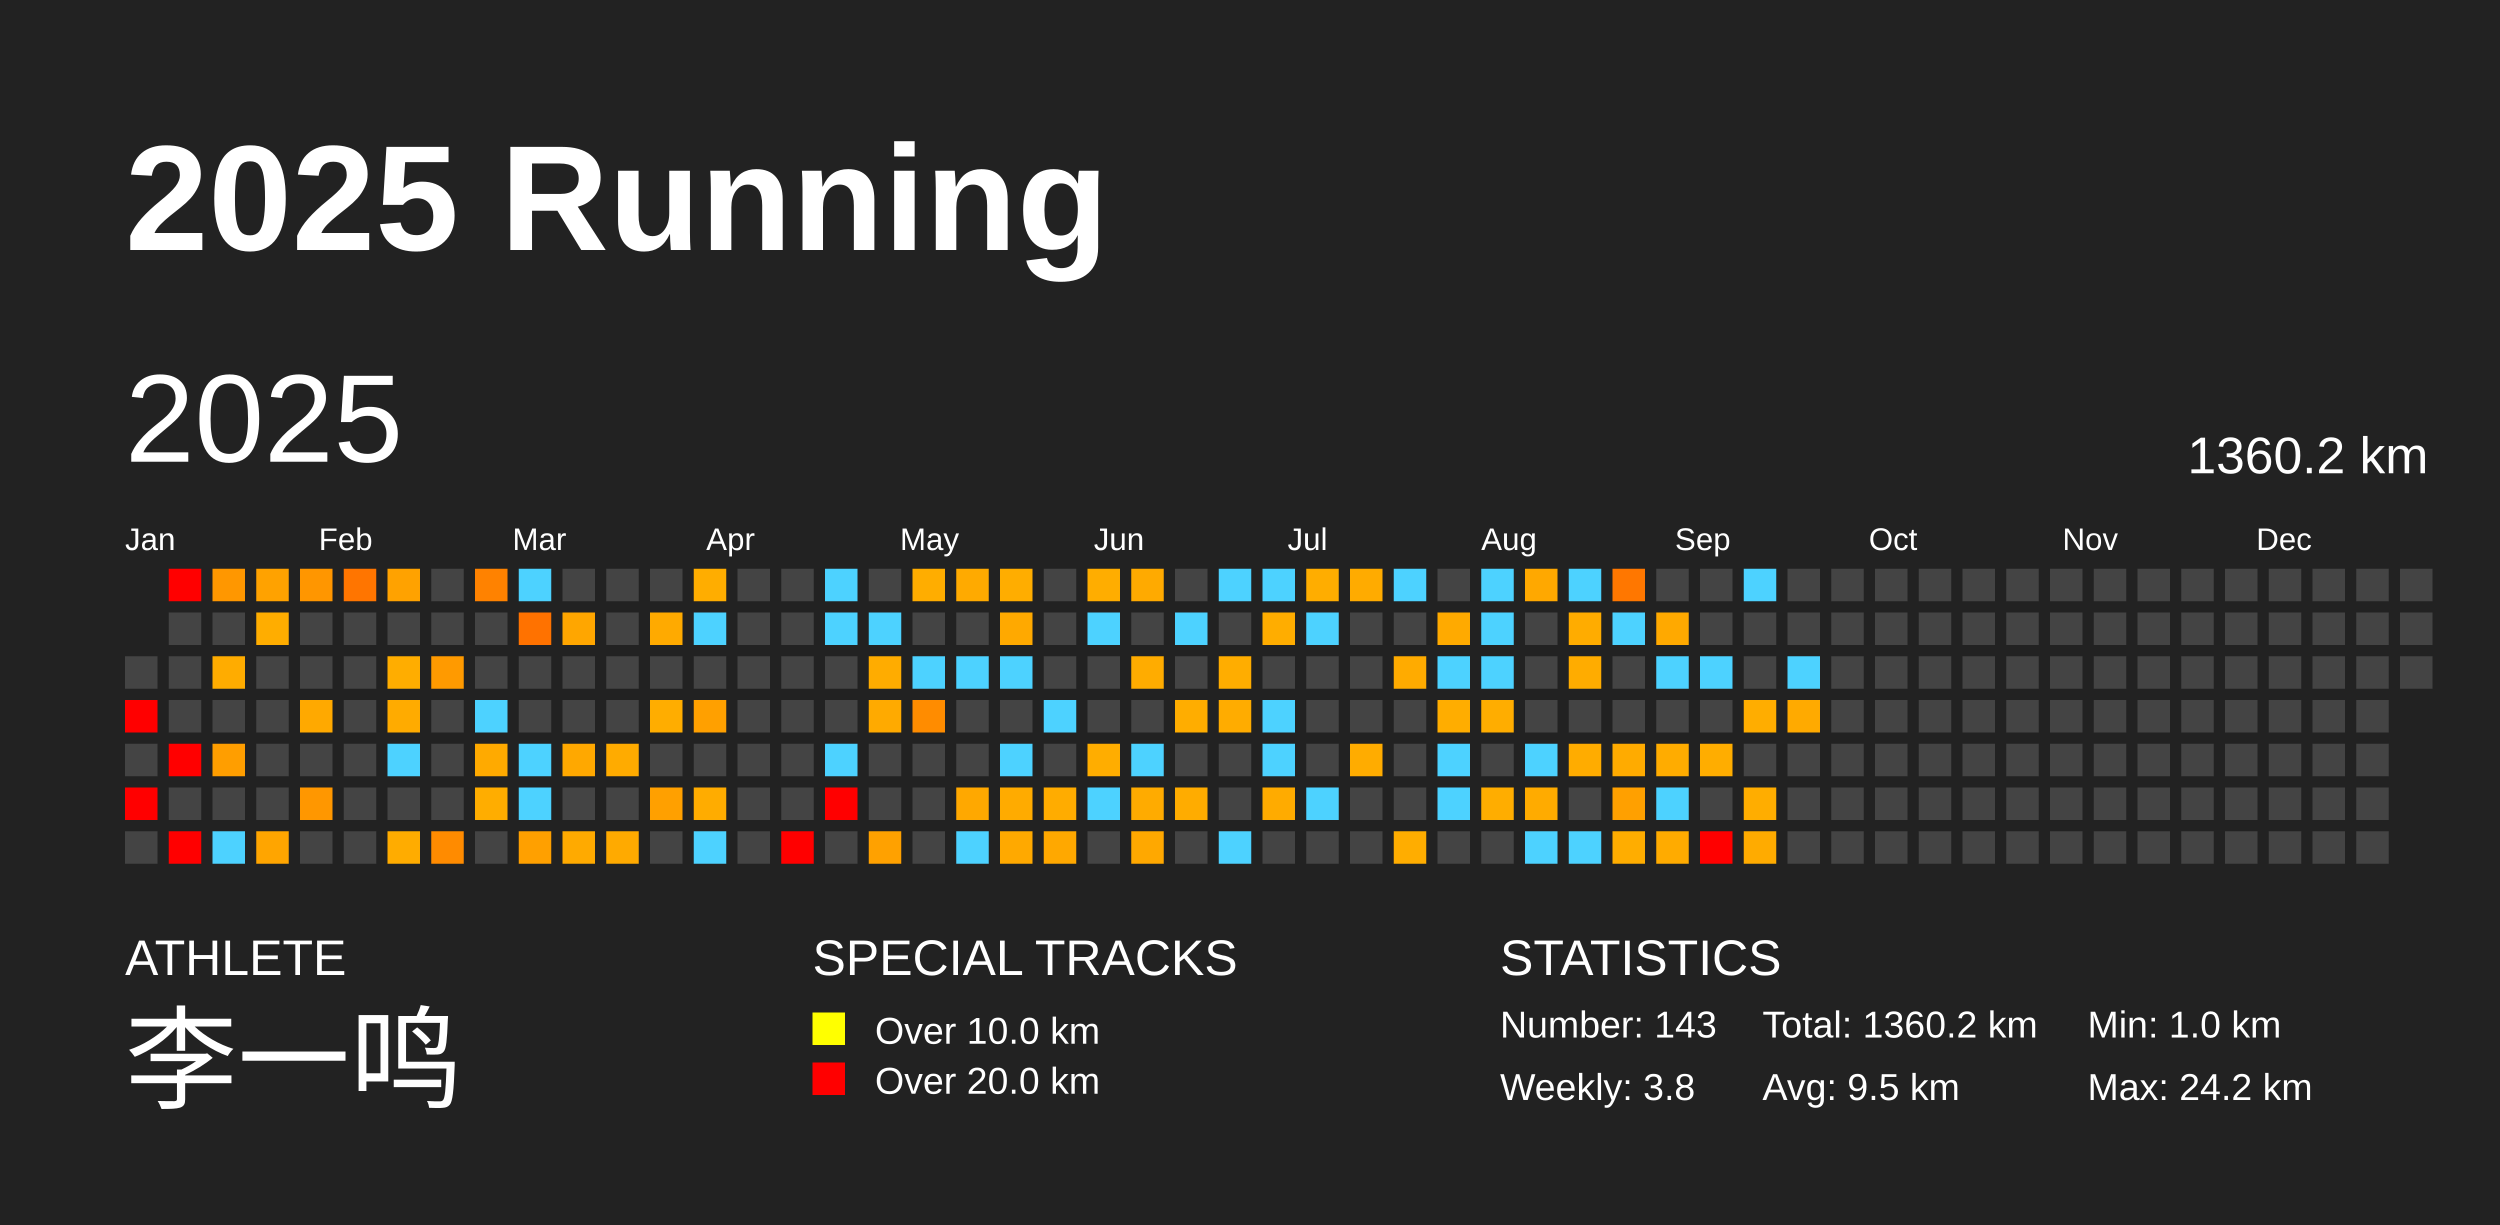
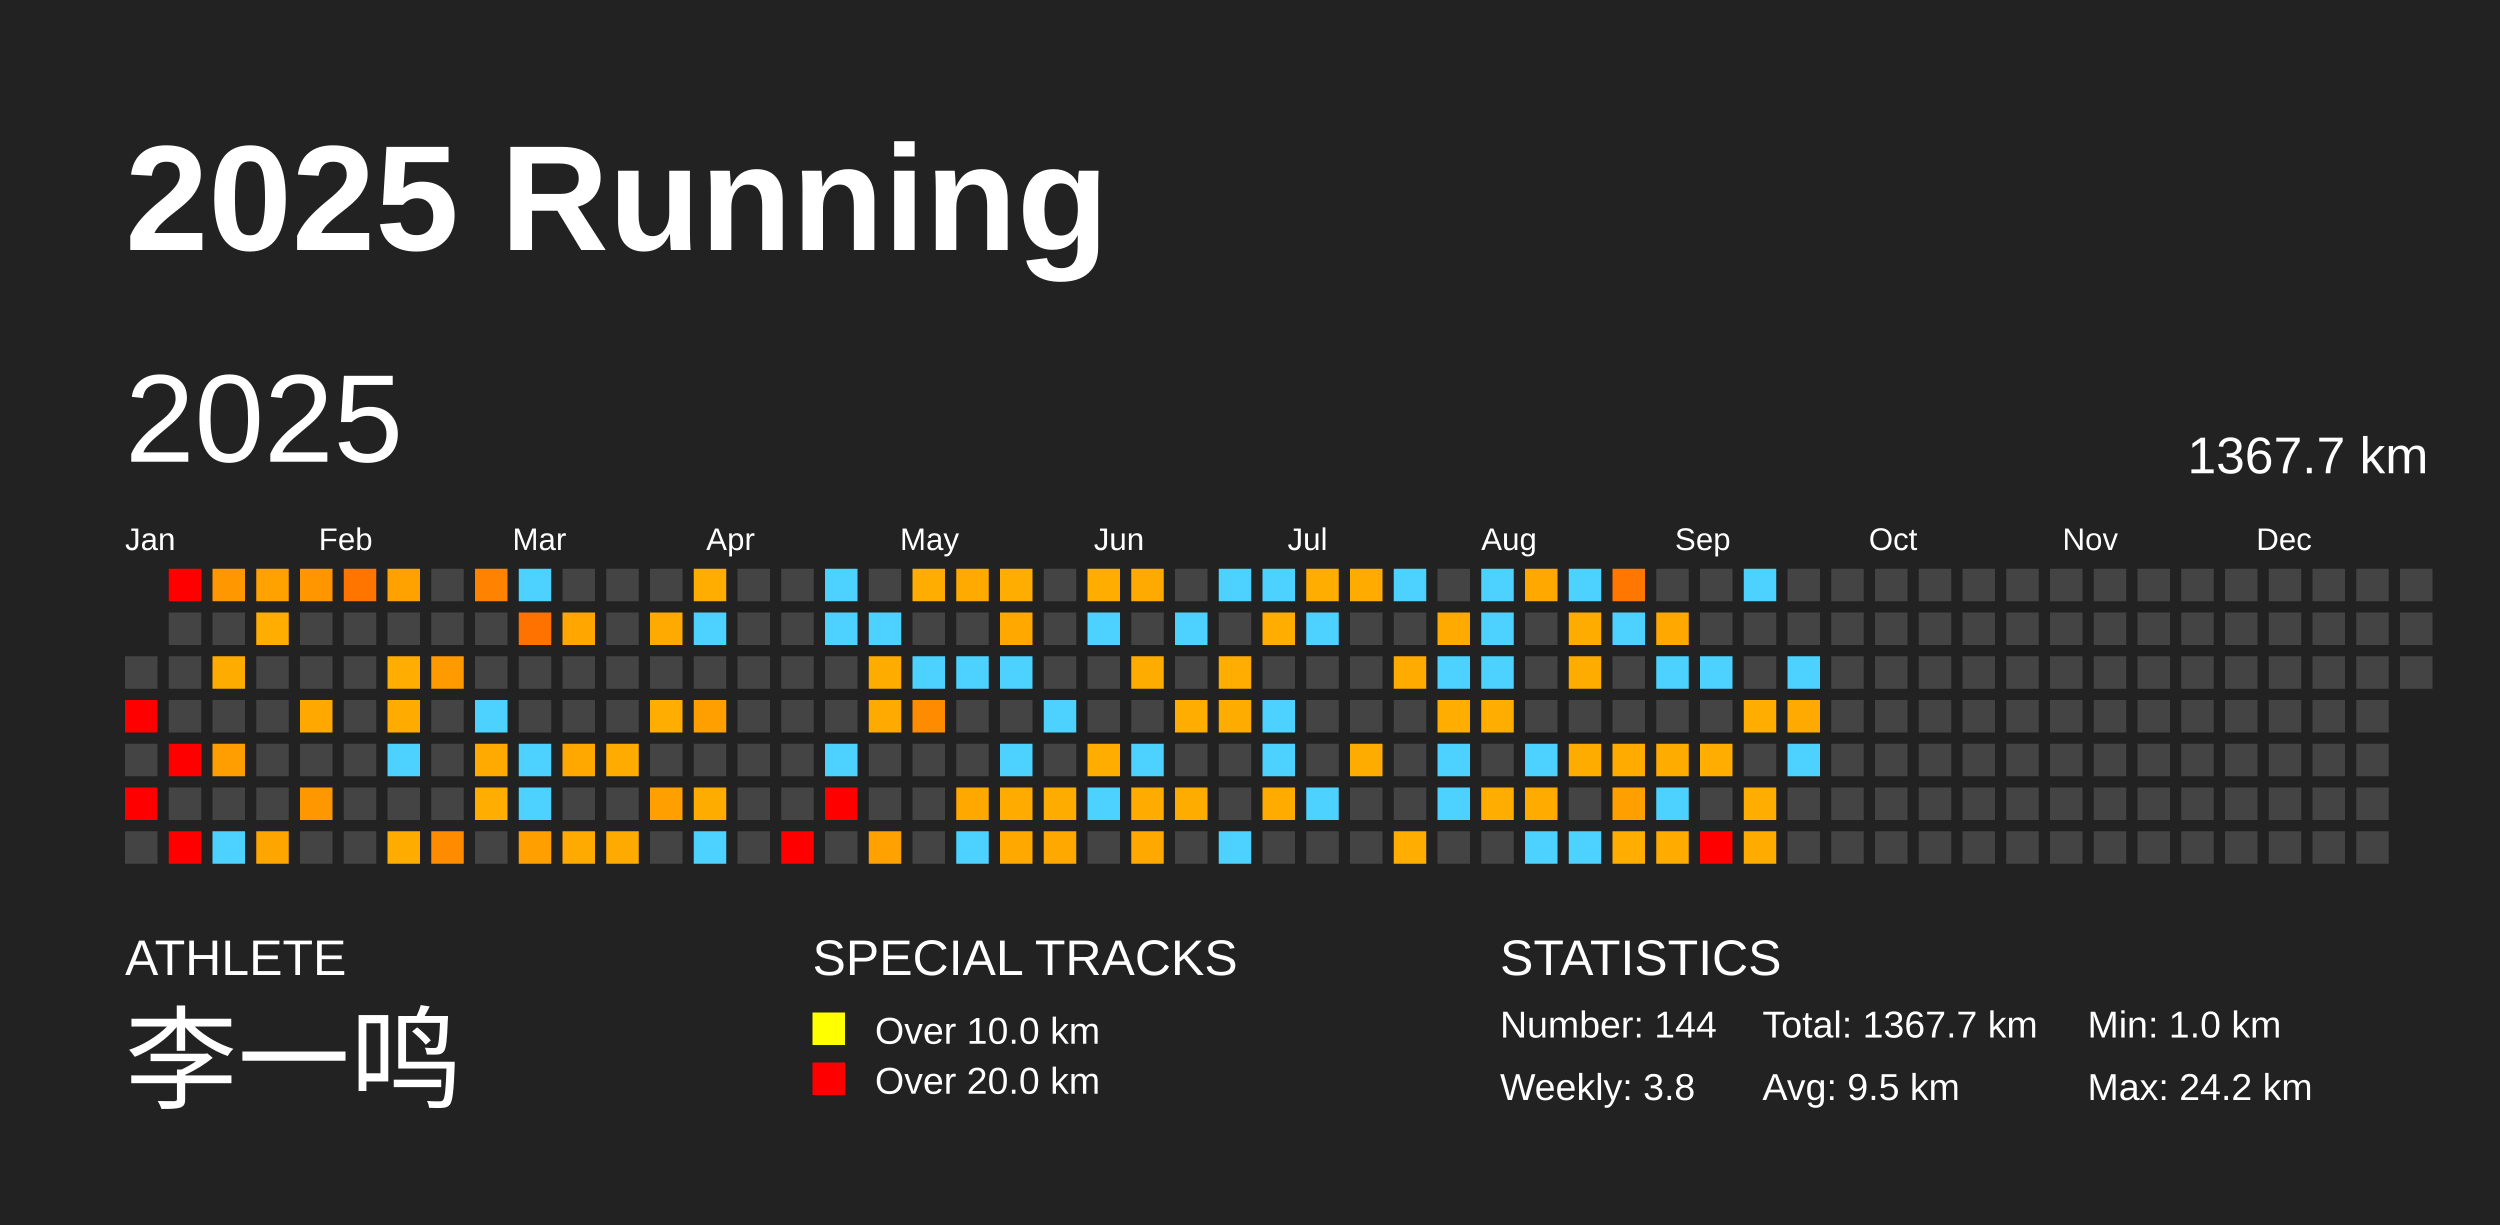
<svg xmlns="http://www.w3.org/2000/svg" baseProfile="full" height="98mm" version="1.1" viewBox="0,0,200,98" width="200mm">
  <defs />
  <rect fill="#222222" height="98" width="200" x="0" y="0" />
  <text fill="#FFFFFF" style="font-size:12px; font-family:Arial; font-weight:bold;" x="10" y="20">2025 Running</text>
  <text fill="#FFFFFF" style="font-size:4px; font-family:Arial" x="10" y="78">ATHLETE</text>
  <text fill="#FFFFFF" style="font-size:9px; font-family:Arial" x="10" y="88">李一鸣</text>
  <text fill="#FFFFFF" style="font-size:4px; font-family:Arial" x="65" y="78">SPECIAL TRACKS</text>
  <rect fill="yellow" height="2.6" width="2.6" x="65" y="81" />
  <text fill="#FFFFFF" style="font-size:3px; font-family:Arial" x="70" y="83.5">Over 10.0 km</text>
  <rect fill="red" height="2.6" width="2.6" x="65" y="85" />
  <text fill="#FFFFFF" style="font-size:3px; font-family:Arial" x="70" y="87.5">Over 20.0 km</text>
  <text fill="#FFFFFF" style="font-size:4px; font-family:Arial" x="120" y="78">STATISTICS</text>
-   <text fill="#FFFFFF" style="font-size:3px; font-family:Arial" x="120" y="83">Number: 143</text>
+   <text fill="#FFFFFF" style="font-size:3px; font-family:Arial" x="120" y="83">Number: 144</text>
  <text fill="#FFFFFF" style="font-size:3px; font-family:Arial" x="120" y="88">Weekly: 3.8</text>
-   <text fill="#FFFFFF" style="font-size:3px; font-family:Arial" x="141" y="83">Total: 1360.2 km</text>
+   <text fill="#FFFFFF" style="font-size:3px; font-family:Arial" x="141" y="83">Total: 1367.7 km</text>
  <text fill="#FFFFFF" style="font-size:3px; font-family:Arial" x="141" y="88">Avg: 9.5 km</text>
  <text fill="#FFFFFF" style="font-size:3px; font-family:Arial" x="167" y="83">Min: 1.0 km</text>
  <text fill="#FFFFFF" style="font-size:3px; font-family:Arial" x="167" y="88">Max: 24.2 km</text>
  <text dominant-baseline="hanging" fill="#FFFFFF" style="font-size:10.0px; font-family:Arial;" x="10" y="30">2025</text>
-   <text dominant-baseline="hanging" fill="#FFFFFF" style="font-size:4.125px; font-family:Arial;" x="175" y="35">1360.2 km</text>
+   <text dominant-baseline="hanging" fill="#FFFFFF" style="font-size:4.125px; font-family:Arial;" x="175" y="35">1367.7 km</text>
  <text fill="#FFFFFF" style="font-size:2.5px; font-family:Arial" x="10.0" y="44">Jan</text>
  <text fill="#FFFFFF" style="font-size:2.5px; font-family:Arial" x="25.5" y="44">Feb</text>
  <text fill="#FFFFFF" style="font-size:2.5px; font-family:Arial" x="41.0" y="44">Mar</text>
  <text fill="#FFFFFF" style="font-size:2.5px; font-family:Arial" x="56.5" y="44">Apr</text>
  <text fill="#FFFFFF" style="font-size:2.5px; font-family:Arial" x="72.0" y="44">May</text>
  <text fill="#FFFFFF" style="font-size:2.5px; font-family:Arial" x="87.5" y="44">Jun</text>
  <text fill="#FFFFFF" style="font-size:2.5px; font-family:Arial" x="103.0" y="44">Jul</text>
  <text fill="#FFFFFF" style="font-size:2.5px; font-family:Arial" x="118.5" y="44">Aug</text>
  <text fill="#FFFFFF" style="font-size:2.5px; font-family:Arial" x="134.0" y="44">Sep</text>
  <text fill="#FFFFFF" style="font-size:2.5px; font-family:Arial" x="149.5" y="44">Oct</text>
  <text fill="#FFFFFF" style="font-size:2.5px; font-family:Arial" x="165.0" y="44">Nov</text>
  <text fill="#FFFFFF" style="font-size:2.5px; font-family:Arial" x="180.5" y="44">Dec</text>
  <rect fill="#444444" height="2.6" width="2.6" x="10.0" y="52.5" />
  <rect fill="red" height="2.6" width="2.6" x="10.0" y="56.0" />
  <rect fill="#444444" height="2.6" width="2.6" x="10.0" y="59.5" />
  <rect fill="red" height="2.6" width="2.6" x="10.0" y="63.0" />
  <rect fill="#444444" height="2.6" width="2.6" x="10.0" y="66.5" />
  <rect fill="red" height="2.6" width="2.6" x="13.5" y="45.5" />
  <rect fill="#444444" height="2.6" width="2.6" x="13.5" y="49.0" />
  <rect fill="#444444" height="2.6" width="2.6" x="13.5" y="52.5" />
  <rect fill="#444444" height="2.6" width="2.6" x="13.5" y="56.0" />
  <rect fill="red" height="2.6" width="2.6" x="13.5" y="59.5" />
  <rect fill="#444444" height="2.6" width="2.6" x="13.5" y="63.0" />
  <rect fill="red" height="2.6" width="2.6" x="13.5" y="66.5" />
  <rect fill="#ff9700" height="2.6" width="2.6" x="17.0" y="45.5" />
  <rect fill="#444444" height="2.6" width="2.6" x="17.0" y="49.0" />
  <rect fill="#ffac00" height="2.6" width="2.6" x="17.0" y="52.5" />
  <rect fill="#444444" height="2.6" width="2.6" x="17.0" y="56.0" />
  <rect fill="#ff9e00" height="2.6" width="2.6" x="17.0" y="59.5" />
  <rect fill="#444444" height="2.6" width="2.6" x="17.0" y="63.0" />
  <rect fill="#4dd2ff" height="2.6" width="2.6" x="17.0" y="66.5" />
  <rect fill="#ffa200" height="2.6" width="2.6" x="20.5" y="45.5" />
  <rect fill="#ffad00" height="2.6" width="2.6" x="20.5" y="49.0" />
  <rect fill="#444444" height="2.6" width="2.6" x="20.5" y="52.5" />
  <rect fill="#444444" height="2.6" width="2.6" x="20.5" y="56.0" />
  <rect fill="#444444" height="2.6" width="2.6" x="20.5" y="59.5" />
  <rect fill="#444444" height="2.6" width="2.6" x="20.5" y="63.0" />
  <rect fill="#ffa500" height="2.6" width="2.6" x="20.5" y="66.5" />
  <rect fill="#ff9600" height="2.6" width="2.6" x="24.0" y="45.5" />
  <rect fill="#444444" height="2.6" width="2.6" x="24.0" y="49.0" />
  <rect fill="#444444" height="2.6" width="2.6" x="24.0" y="52.5" />
  <rect fill="#ffa900" height="2.6" width="2.6" x="24.0" y="56.0" />
  <rect fill="#444444" height="2.6" width="2.6" x="24.0" y="59.5" />
  <rect fill="#ff9700" height="2.6" width="2.6" x="24.0" y="63.0" />
  <rect fill="#444444" height="2.6" width="2.6" x="24.0" y="66.5" />
  <rect fill="#ff7500" height="2.6" width="2.6" x="27.5" y="45.5" />
  <rect fill="#444444" height="2.6" width="2.6" x="27.5" y="49.0" />
  <rect fill="#444444" height="2.6" width="2.6" x="27.5" y="52.5" />
  <rect fill="#444444" height="2.6" width="2.6" x="27.5" y="56.0" />
  <rect fill="#444444" height="2.6" width="2.6" x="27.5" y="59.5" />
  <rect fill="#444444" height="2.6" width="2.6" x="27.5" y="63.0" />
  <rect fill="#444444" height="2.6" width="2.6" x="27.5" y="66.5" />
  <rect fill="#ffa200" height="2.6" width="2.6" x="31.0" y="45.5" />
  <rect fill="#444444" height="2.6" width="2.6" x="31.0" y="49.0" />
  <rect fill="#ffad00" height="2.6" width="2.6" x="31.0" y="52.5" />
  <rect fill="#ffab00" height="2.6" width="2.6" x="31.0" y="56.0" />
  <rect fill="#4dd2ff" height="2.6" width="2.6" x="31.0" y="59.5" />
  <rect fill="#444444" height="2.6" width="2.6" x="31.0" y="63.0" />
  <rect fill="#ffac00" height="2.6" width="2.6" x="31.0" y="66.5" />
  <rect fill="#444444" height="2.6" width="2.6" x="34.5" y="45.5" />
  <rect fill="#444444" height="2.6" width="2.6" x="34.5" y="49.0" />
  <rect fill="#ff9a00" height="2.6" width="2.6" x="34.5" y="52.5" />
  <rect fill="#444444" height="2.6" width="2.6" x="34.5" y="56.0" />
  <rect fill="#444444" height="2.6" width="2.6" x="34.5" y="59.5" />
  <rect fill="#444444" height="2.6" width="2.6" x="34.5" y="63.0" />
  <rect fill="#ff8b00" height="2.6" width="2.6" x="34.5" y="66.5" />
  <rect fill="#ff8200" height="2.6" width="2.6" x="38.0" y="45.5" />
  <rect fill="#444444" height="2.6" width="2.6" x="38.0" y="49.0" />
  <rect fill="#444444" height="2.6" width="2.6" x="38.0" y="52.5" />
  <rect fill="#4dd2ff" height="2.6" width="2.6" x="38.0" y="56.0" />
  <rect fill="#ffaa00" height="2.6" width="2.6" x="38.0" y="59.5" />
  <rect fill="#ffad00" height="2.6" width="2.6" x="38.0" y="63.0" />
  <rect fill="#444444" height="2.6" width="2.6" x="38.0" y="66.5" />
  <rect fill="#4dd2ff" height="2.6" width="2.6" x="41.5" y="45.5" />
  <rect fill="#ff7200" height="2.6" width="2.6" x="41.5" y="49.0" />
  <rect fill="#444444" height="2.6" width="2.6" x="41.5" y="52.5" />
  <rect fill="#444444" height="2.6" width="2.6" x="41.5" y="56.0" />
  <rect fill="#4dd2ff" height="2.6" width="2.6" x="41.5" y="59.5" />
  <rect fill="#4dd2ff" height="2.6" width="2.6" x="41.5" y="63.0" />
  <rect fill="#ffa000" height="2.6" width="2.6" x="41.5" y="66.5" />
  <rect fill="#444444" height="2.6" width="2.6" x="45.0" y="45.5" />
  <rect fill="#ffa600" height="2.6" width="2.6" x="45.0" y="49.0" />
  <rect fill="#444444" height="2.6" width="2.6" x="45.0" y="52.5" />
  <rect fill="#444444" height="2.6" width="2.6" x="45.0" y="56.0" />
  <rect fill="#ffa800" height="2.6" width="2.6" x="45.0" y="59.5" />
  <rect fill="#444444" height="2.6" width="2.6" x="45.0" y="63.0" />
  <rect fill="#ffaa00" height="2.6" width="2.6" x="45.0" y="66.5" />
  <rect fill="#444444" height="2.6" width="2.6" x="48.5" y="45.5" />
  <rect fill="#444444" height="2.6" width="2.6" x="48.5" y="49.0" />
  <rect fill="#444444" height="2.6" width="2.6" x="48.5" y="52.5" />
  <rect fill="#444444" height="2.6" width="2.6" x="48.5" y="56.0" />
  <rect fill="#ffab00" height="2.6" width="2.6" x="48.5" y="59.5" />
  <rect fill="#444444" height="2.6" width="2.6" x="48.5" y="63.0" />
  <rect fill="#ffaa00" height="2.6" width="2.6" x="48.5" y="66.5" />
  <rect fill="#444444" height="2.6" width="2.6" x="52.0" y="45.5" />
  <rect fill="#ffaa00" height="2.6" width="2.6" x="52.0" y="49.0" />
  <rect fill="#444444" height="2.6" width="2.6" x="52.0" y="52.5" />
  <rect fill="#ffad00" height="2.6" width="2.6" x="52.0" y="56.0" />
  <rect fill="#444444" height="2.6" width="2.6" x="52.0" y="59.5" />
  <rect fill="#ffa000" height="2.6" width="2.6" x="52.0" y="63.0" />
  <rect fill="#444444" height="2.6" width="2.6" x="52.0" y="66.5" />
  <rect fill="#ffad00" height="2.6" width="2.6" x="55.5" y="45.5" />
  <rect fill="#4dd2ff" height="2.6" width="2.6" x="55.5" y="49.0" />
  <rect fill="#444444" height="2.6" width="2.6" x="55.5" y="52.5" />
  <rect fill="#ffa000" height="2.6" width="2.6" x="55.5" y="56.0" />
  <rect fill="#444444" height="2.6" width="2.6" x="55.5" y="59.5" />
  <rect fill="#ffac00" height="2.6" width="2.6" x="55.5" y="63.0" />
  <rect fill="#4dd2ff" height="2.6" width="2.6" x="55.5" y="66.5" />
  <rect fill="#444444" height="2.6" width="2.6" x="59.0" y="45.5" />
  <rect fill="#444444" height="2.6" width="2.6" x="59.0" y="49.0" />
  <rect fill="#444444" height="2.6" width="2.6" x="59.0" y="52.5" />
  <rect fill="#444444" height="2.6" width="2.6" x="59.0" y="56.0" />
  <rect fill="#444444" height="2.6" width="2.6" x="59.0" y="59.5" />
  <rect fill="#444444" height="2.6" width="2.6" x="59.0" y="63.0" />
  <rect fill="#444444" height="2.6" width="2.6" x="59.0" y="66.5" />
  <rect fill="#444444" height="2.6" width="2.6" x="62.5" y="45.5" />
  <rect fill="#444444" height="2.6" width="2.6" x="62.5" y="49.0" />
  <rect fill="#444444" height="2.6" width="2.6" x="62.5" y="52.5" />
  <rect fill="#444444" height="2.6" width="2.6" x="62.5" y="56.0" />
  <rect fill="#444444" height="2.6" width="2.6" x="62.5" y="59.5" />
  <rect fill="#444444" height="2.6" width="2.6" x="62.5" y="63.0" />
  <rect fill="red" height="2.6" width="2.6" x="62.5" y="66.5" />
  <rect fill="#4dd2ff" height="2.6" width="2.6" x="66.0" y="45.5" />
  <rect fill="#4dd2ff" height="2.6" width="2.6" x="66.0" y="49.0" />
  <rect fill="#444444" height="2.6" width="2.6" x="66.0" y="52.5" />
  <rect fill="#444444" height="2.6" width="2.6" x="66.0" y="56.0" />
  <rect fill="#4dd2ff" height="2.6" width="2.6" x="66.0" y="59.5" />
  <rect fill="red" height="2.6" width="2.6" x="66.0" y="63.0" />
  <rect fill="#444444" height="2.6" width="2.6" x="66.0" y="66.5" />
  <rect fill="#444444" height="2.6" width="2.6" x="69.5" y="45.5" />
  <rect fill="#4dd2ff" height="2.6" width="2.6" x="69.5" y="49.0" />
  <rect fill="#ffac00" height="2.6" width="2.6" x="69.5" y="52.5" />
  <rect fill="#ffaa00" height="2.6" width="2.6" x="69.5" y="56.0" />
  <rect fill="#444444" height="2.6" width="2.6" x="69.5" y="59.5" />
  <rect fill="#444444" height="2.6" width="2.6" x="69.5" y="63.0" />
  <rect fill="#ffa100" height="2.6" width="2.6" x="69.5" y="66.5" />
  <rect fill="#ffad00" height="2.6" width="2.6" x="73.0" y="45.5" />
  <rect fill="#444444" height="2.6" width="2.6" x="73.0" y="49.0" />
  <rect fill="#4dd2ff" height="2.6" width="2.6" x="73.0" y="52.5" />
  <rect fill="#ff8c00" height="2.6" width="2.6" x="73.0" y="56.0" />
  <rect fill="#444444" height="2.6" width="2.6" x="73.0" y="59.5" />
  <rect fill="#444444" height="2.6" width="2.6" x="73.0" y="63.0" />
  <rect fill="#444444" height="2.6" width="2.6" x="73.0" y="66.5" />
  <rect fill="#ffaa00" height="2.6" width="2.6" x="76.5" y="45.5" />
  <rect fill="#444444" height="2.6" width="2.6" x="76.5" y="49.0" />
  <rect fill="#4dd2ff" height="2.6" width="2.6" x="76.5" y="52.5" />
  <rect fill="#444444" height="2.6" width="2.6" x="76.5" y="56.0" />
  <rect fill="#444444" height="2.6" width="2.6" x="76.5" y="59.5" />
  <rect fill="#ffa800" height="2.6" width="2.6" x="76.5" y="63.0" />
  <rect fill="#4dd2ff" height="2.6" width="2.6" x="76.5" y="66.5" />
  <rect fill="#ffad00" height="2.6" width="2.6" x="80.0" y="45.5" />
  <rect fill="#ffa900" height="2.6" width="2.6" x="80.0" y="49.0" />
  <rect fill="#4dd2ff" height="2.6" width="2.6" x="80.0" y="52.5" />
  <rect fill="#444444" height="2.6" width="2.6" x="80.0" y="56.0" />
  <rect fill="#4dd2ff" height="2.6" width="2.6" x="80.0" y="59.5" />
  <rect fill="#ffab00" height="2.6" width="2.6" x="80.0" y="63.0" />
  <rect fill="#ffa900" height="2.6" width="2.6" x="80.0" y="66.5" />
  <rect fill="#444444" height="2.6" width="2.6" x="83.5" y="45.5" />
  <rect fill="#444444" height="2.6" width="2.6" x="83.5" y="49.0" />
  <rect fill="#444444" height="2.6" width="2.6" x="83.5" y="52.5" />
  <rect fill="#4dd2ff" height="2.6" width="2.6" x="83.5" y="56.0" />
  <rect fill="#444444" height="2.6" width="2.6" x="83.5" y="59.5" />
  <rect fill="#ffac00" height="2.6" width="2.6" x="83.5" y="63.0" />
  <rect fill="#ffa800" height="2.6" width="2.6" x="83.5" y="66.5" />
  <rect fill="#ffad00" height="2.6" width="2.6" x="87.0" y="45.5" />
  <rect fill="#4dd2ff" height="2.6" width="2.6" x="87.0" y="49.0" />
  <rect fill="#444444" height="2.6" width="2.6" x="87.0" y="52.5" />
  <rect fill="#444444" height="2.6" width="2.6" x="87.0" y="56.0" />
  <rect fill="#ffad00" height="2.6" width="2.6" x="87.0" y="59.5" />
  <rect fill="#4dd2ff" height="2.6" width="2.6" x="87.0" y="63.0" />
  <rect fill="#444444" height="2.6" width="2.6" x="87.0" y="66.5" />
  <rect fill="#ffaa00" height="2.6" width="2.6" x="90.5" y="45.5" />
  <rect fill="#444444" height="2.6" width="2.6" x="90.5" y="49.0" />
  <rect fill="#ffac00" height="2.6" width="2.6" x="90.5" y="52.5" />
  <rect fill="#444444" height="2.6" width="2.6" x="90.5" y="56.0" />
  <rect fill="#4dd2ff" height="2.6" width="2.6" x="90.5" y="59.5" />
  <rect fill="#ffab00" height="2.6" width="2.6" x="90.5" y="63.0" />
  <rect fill="#ffa800" height="2.6" width="2.6" x="90.5" y="66.5" />
  <rect fill="#444444" height="2.6" width="2.6" x="94.0" y="45.5" />
  <rect fill="#4dd2ff" height="2.6" width="2.6" x="94.0" y="49.0" />
  <rect fill="#444444" height="2.6" width="2.6" x="94.0" y="52.5" />
  <rect fill="#ffad00" height="2.6" width="2.6" x="94.0" y="56.0" />
  <rect fill="#444444" height="2.6" width="2.6" x="94.0" y="59.5" />
  <rect fill="#ffac00" height="2.6" width="2.6" x="94.0" y="63.0" />
  <rect fill="#444444" height="2.6" width="2.6" x="94.0" y="66.5" />
  <rect fill="#4dd2ff" height="2.6" width="2.6" x="97.5" y="45.5" />
  <rect fill="#444444" height="2.6" width="2.6" x="97.5" y="49.0" />
  <rect fill="#ffad00" height="2.6" width="2.6" x="97.5" y="52.5" />
  <rect fill="#ffac00" height="2.6" width="2.6" x="97.5" y="56.0" />
  <rect fill="#444444" height="2.6" width="2.6" x="97.5" y="59.5" />
  <rect fill="#444444" height="2.6" width="2.6" x="97.5" y="63.0" />
  <rect fill="#4dd2ff" height="2.6" width="2.6" x="97.5" y="66.5" />
  <rect fill="#4dd2ff" height="2.6" width="2.6" x="101.0" y="45.5" />
  <rect fill="#ffad00" height="2.6" width="2.6" x="101.0" y="49.0" />
  <rect fill="#444444" height="2.6" width="2.6" x="101.0" y="52.5" />
  <rect fill="#4dd2ff" height="2.6" width="2.6" x="101.0" y="56.0" />
  <rect fill="#4dd2ff" height="2.6" width="2.6" x="101.0" y="59.5" />
  <rect fill="#ffab00" height="2.6" width="2.6" x="101.0" y="63.0" />
  <rect fill="#444444" height="2.6" width="2.6" x="101.0" y="66.5" />
  <rect fill="#ffad00" height="2.6" width="2.6" x="104.5" y="45.5" />
  <rect fill="#4dd2ff" height="2.6" width="2.6" x="104.5" y="49.0" />
  <rect fill="#444444" height="2.6" width="2.6" x="104.5" y="52.5" />
  <rect fill="#444444" height="2.6" width="2.6" x="104.5" y="56.0" />
  <rect fill="#444444" height="2.6" width="2.6" x="104.5" y="59.5" />
  <rect fill="#4dd2ff" height="2.6" width="2.6" x="104.5" y="63.0" />
  <rect fill="#444444" height="2.6" width="2.6" x="104.5" y="66.5" />
  <rect fill="#ffab00" height="2.6" width="2.6" x="108.0" y="45.5" />
  <rect fill="#444444" height="2.6" width="2.6" x="108.0" y="49.0" />
  <rect fill="#444444" height="2.6" width="2.6" x="108.0" y="52.5" />
  <rect fill="#444444" height="2.6" width="2.6" x="108.0" y="56.0" />
  <rect fill="#ffac00" height="2.6" width="2.6" x="108.0" y="59.5" />
  <rect fill="#444444" height="2.6" width="2.6" x="108.0" y="63.0" />
  <rect fill="#444444" height="2.6" width="2.6" x="108.0" y="66.5" />
  <rect fill="#4dd2ff" height="2.6" width="2.6" x="111.5" y="45.5" />
  <rect fill="#444444" height="2.6" width="2.6" x="111.5" y="49.0" />
  <rect fill="#ffab00" height="2.6" width="2.6" x="111.5" y="52.5" />
  <rect fill="#444444" height="2.6" width="2.6" x="111.5" y="56.0" />
  <rect fill="#444444" height="2.6" width="2.6" x="111.5" y="59.5" />
  <rect fill="#444444" height="2.6" width="2.6" x="111.5" y="63.0" />
  <rect fill="#ffad00" height="2.6" width="2.6" x="111.5" y="66.5" />
  <rect fill="#444444" height="2.6" width="2.6" x="115.0" y="45.5" />
  <rect fill="#ffaa00" height="2.6" width="2.6" x="115.0" y="49.0" />
  <rect fill="#4dd2ff" height="2.6" width="2.6" x="115.0" y="52.5" />
  <rect fill="#ffad00" height="2.6" width="2.6" x="115.0" y="56.0" />
  <rect fill="#4dd2ff" height="2.6" width="2.6" x="115.0" y="59.5" />
  <rect fill="#4dd2ff" height="2.6" width="2.6" x="115.0" y="63.0" />
  <rect fill="#444444" height="2.6" width="2.6" x="115.0" y="66.5" />
  <rect fill="#4dd2ff" height="2.6" width="2.6" x="118.5" y="45.5" />
  <rect fill="#4dd2ff" height="2.6" width="2.6" x="118.5" y="49.0" />
  <rect fill="#4dd2ff" height="2.6" width="2.6" x="118.5" y="52.5" />
  <rect fill="#ffad00" height="2.6" width="2.6" x="118.5" y="56.0" />
  <rect fill="#444444" height="2.6" width="2.6" x="118.5" y="59.5" />
  <rect fill="#ffad00" height="2.6" width="2.6" x="118.5" y="63.0" />
  <rect fill="#444444" height="2.6" width="2.6" x="118.5" y="66.5" />
  <rect fill="#ffa800" height="2.6" width="2.6" x="122.0" y="45.5" />
  <rect fill="#444444" height="2.6" width="2.6" x="122.0" y="49.0" />
  <rect fill="#444444" height="2.6" width="2.6" x="122.0" y="52.5" />
  <rect fill="#444444" height="2.6" width="2.6" x="122.0" y="56.0" />
  <rect fill="#4dd2ff" height="2.6" width="2.6" x="122.0" y="59.5" />
  <rect fill="#ffab00" height="2.6" width="2.6" x="122.0" y="63.0" />
  <rect fill="#4dd2ff" height="2.6" width="2.6" x="122.0" y="66.5" />
  <rect fill="#4dd2ff" height="2.6" width="2.6" x="125.5" y="45.5" />
  <rect fill="#ffac00" height="2.6" width="2.6" x="125.5" y="49.0" />
  <rect fill="#ffac00" height="2.6" width="2.6" x="125.5" y="52.5" />
  <rect fill="#444444" height="2.6" width="2.6" x="125.5" y="56.0" />
  <rect fill="#ffac00" height="2.6" width="2.6" x="125.5" y="59.5" />
  <rect fill="#444444" height="2.6" width="2.6" x="125.5" y="63.0" />
  <rect fill="#4dd2ff" height="2.6" width="2.6" x="125.5" y="66.5" />
  <rect fill="#ff7700" height="2.6" width="2.6" x="129.0" y="45.5" />
  <rect fill="#4dd2ff" height="2.6" width="2.6" x="129.0" y="49.0" />
  <rect fill="#444444" height="2.6" width="2.6" x="129.0" y="52.5" />
  <rect fill="#444444" height="2.6" width="2.6" x="129.0" y="56.0" />
  <rect fill="#ffab00" height="2.6" width="2.6" x="129.0" y="59.5" />
  <rect fill="#ffa000" height="2.6" width="2.6" x="129.0" y="63.0" />
  <rect fill="#ffad00" height="2.6" width="2.6" x="129.0" y="66.5" />
  <rect fill="#444444" height="2.6" width="2.6" x="132.5" y="45.5" />
  <rect fill="#ffa900" height="2.6" width="2.6" x="132.5" y="49.0" />
  <rect fill="#4dd2ff" height="2.6" width="2.6" x="132.5" y="52.5" />
  <rect fill="#444444" height="2.6" width="2.6" x="132.5" y="56.0" />
  <rect fill="#ffac00" height="2.6" width="2.6" x="132.5" y="59.5" />
  <rect fill="#4dd2ff" height="2.6" width="2.6" x="132.5" y="63.0" />
  <rect fill="#ffab00" height="2.6" width="2.6" x="132.5" y="66.5" />
  <rect fill="#444444" height="2.6" width="2.6" x="136.0" y="45.5" />
  <rect fill="#444444" height="2.6" width="2.6" x="136.0" y="49.0" />
  <rect fill="#4dd2ff" height="2.6" width="2.6" x="136.0" y="52.5" />
  <rect fill="#444444" height="2.6" width="2.6" x="136.0" y="56.0" />
  <rect fill="#ffad00" height="2.6" width="2.6" x="136.0" y="59.5" />
  <rect fill="#444444" height="2.6" width="2.6" x="136.0" y="63.0" />
  <rect fill="red" height="2.6" width="2.6" x="136.0" y="66.5" />
  <rect fill="#4dd2ff" height="2.6" width="2.6" x="139.5" y="45.5" />
  <rect fill="#444444" height="2.6" width="2.6" x="139.5" y="49.0" />
  <rect fill="#444444" height="2.6" width="2.6" x="139.5" y="52.5" />
  <rect fill="#ffad00" height="2.6" width="2.6" x="139.5" y="56.0" />
  <rect fill="#444444" height="2.6" width="2.6" x="139.5" y="59.5" />
  <rect fill="#ffad00" height="2.6" width="2.6" x="139.5" y="63.0" />
  <rect fill="#ffab00" height="2.6" width="2.6" x="139.5" y="66.5" />
  <rect fill="#444444" height="2.6" width="2.6" x="143.0" y="45.5" />
  <rect fill="#444444" height="2.6" width="2.6" x="143.0" y="49.0" />
  <rect fill="#4dd2ff" height="2.6" width="2.6" x="143.0" y="52.5" />
  <rect fill="#ffaa00" height="2.6" width="2.6" x="143.0" y="56.0" />
-   <rect fill="#444444" height="2.6" width="2.6" x="143.0" y="59.5" />
+   <rect fill="#4dd2ff" height="2.6" width="2.6" x="143.0" y="59.5" />
  <rect fill="#444444" height="2.6" width="2.6" x="143.0" y="63.0" />
  <rect fill="#444444" height="2.6" width="2.6" x="143.0" y="66.5" />
  <rect fill="#444444" height="2.6" width="2.6" x="146.5" y="45.5" />
  <rect fill="#444444" height="2.6" width="2.6" x="146.5" y="49.0" />
  <rect fill="#444444" height="2.6" width="2.6" x="146.5" y="52.5" />
  <rect fill="#444444" height="2.6" width="2.6" x="146.5" y="56.0" />
  <rect fill="#444444" height="2.6" width="2.6" x="146.5" y="59.5" />
  <rect fill="#444444" height="2.6" width="2.6" x="146.5" y="63.0" />
  <rect fill="#444444" height="2.6" width="2.6" x="146.5" y="66.5" />
  <rect fill="#444444" height="2.6" width="2.6" x="150.0" y="45.5" />
  <rect fill="#444444" height="2.6" width="2.6" x="150.0" y="49.0" />
  <rect fill="#444444" height="2.6" width="2.6" x="150.0" y="52.5" />
  <rect fill="#444444" height="2.6" width="2.6" x="150.0" y="56.0" />
  <rect fill="#444444" height="2.6" width="2.6" x="150.0" y="59.5" />
  <rect fill="#444444" height="2.6" width="2.6" x="150.0" y="63.0" />
  <rect fill="#444444" height="2.6" width="2.6" x="150.0" y="66.5" />
  <rect fill="#444444" height="2.6" width="2.6" x="153.5" y="45.5" />
  <rect fill="#444444" height="2.6" width="2.6" x="153.5" y="49.0" />
  <rect fill="#444444" height="2.6" width="2.6" x="153.5" y="52.5" />
  <rect fill="#444444" height="2.6" width="2.6" x="153.5" y="56.0" />
  <rect fill="#444444" height="2.6" width="2.6" x="153.5" y="59.5" />
  <rect fill="#444444" height="2.6" width="2.6" x="153.5" y="63.0" />
  <rect fill="#444444" height="2.6" width="2.6" x="153.5" y="66.5" />
  <rect fill="#444444" height="2.6" width="2.6" x="157.0" y="45.5" />
  <rect fill="#444444" height="2.6" width="2.6" x="157.0" y="49.0" />
  <rect fill="#444444" height="2.6" width="2.6" x="157.0" y="52.5" />
  <rect fill="#444444" height="2.6" width="2.6" x="157.0" y="56.0" />
  <rect fill="#444444" height="2.6" width="2.6" x="157.0" y="59.5" />
  <rect fill="#444444" height="2.6" width="2.6" x="157.0" y="63.0" />
  <rect fill="#444444" height="2.6" width="2.6" x="157.0" y="66.5" />
  <rect fill="#444444" height="2.6" width="2.6" x="160.5" y="45.5" />
  <rect fill="#444444" height="2.6" width="2.6" x="160.5" y="49.0" />
  <rect fill="#444444" height="2.6" width="2.6" x="160.5" y="52.5" />
  <rect fill="#444444" height="2.6" width="2.6" x="160.5" y="56.0" />
  <rect fill="#444444" height="2.6" width="2.6" x="160.5" y="59.5" />
  <rect fill="#444444" height="2.6" width="2.6" x="160.5" y="63.0" />
  <rect fill="#444444" height="2.6" width="2.6" x="160.5" y="66.5" />
  <rect fill="#444444" height="2.6" width="2.6" x="164.0" y="45.5" />
  <rect fill="#444444" height="2.6" width="2.6" x="164.0" y="49.0" />
  <rect fill="#444444" height="2.6" width="2.6" x="164.0" y="52.5" />
  <rect fill="#444444" height="2.6" width="2.6" x="164.0" y="56.0" />
  <rect fill="#444444" height="2.6" width="2.6" x="164.0" y="59.5" />
  <rect fill="#444444" height="2.6" width="2.6" x="164.0" y="63.0" />
  <rect fill="#444444" height="2.6" width="2.6" x="164.0" y="66.5" />
  <rect fill="#444444" height="2.6" width="2.6" x="167.5" y="45.5" />
  <rect fill="#444444" height="2.6" width="2.6" x="167.5" y="49.0" />
  <rect fill="#444444" height="2.6" width="2.6" x="167.5" y="52.5" />
  <rect fill="#444444" height="2.6" width="2.6" x="167.5" y="56.0" />
  <rect fill="#444444" height="2.6" width="2.6" x="167.5" y="59.5" />
  <rect fill="#444444" height="2.6" width="2.6" x="167.5" y="63.0" />
  <rect fill="#444444" height="2.6" width="2.6" x="167.5" y="66.5" />
  <rect fill="#444444" height="2.6" width="2.6" x="171.0" y="45.5" />
  <rect fill="#444444" height="2.6" width="2.6" x="171.0" y="49.0" />
  <rect fill="#444444" height="2.6" width="2.6" x="171.0" y="52.5" />
  <rect fill="#444444" height="2.6" width="2.6" x="171.0" y="56.0" />
  <rect fill="#444444" height="2.6" width="2.6" x="171.0" y="59.5" />
  <rect fill="#444444" height="2.6" width="2.6" x="171.0" y="63.0" />
  <rect fill="#444444" height="2.6" width="2.6" x="171.0" y="66.5" />
  <rect fill="#444444" height="2.6" width="2.6" x="174.5" y="45.5" />
  <rect fill="#444444" height="2.6" width="2.6" x="174.5" y="49.0" />
  <rect fill="#444444" height="2.6" width="2.6" x="174.5" y="52.5" />
  <rect fill="#444444" height="2.6" width="2.6" x="174.5" y="56.0" />
  <rect fill="#444444" height="2.6" width="2.6" x="174.5" y="59.5" />
  <rect fill="#444444" height="2.6" width="2.6" x="174.5" y="63.0" />
  <rect fill="#444444" height="2.6" width="2.6" x="174.5" y="66.5" />
  <rect fill="#444444" height="2.6" width="2.6" x="178.0" y="45.5" />
  <rect fill="#444444" height="2.6" width="2.6" x="178.0" y="49.0" />
  <rect fill="#444444" height="2.6" width="2.6" x="178.0" y="52.5" />
  <rect fill="#444444" height="2.6" width="2.6" x="178.0" y="56.0" />
  <rect fill="#444444" height="2.6" width="2.6" x="178.0" y="59.5" />
  <rect fill="#444444" height="2.6" width="2.6" x="178.0" y="63.0" />
  <rect fill="#444444" height="2.6" width="2.6" x="178.0" y="66.5" />
  <rect fill="#444444" height="2.6" width="2.6" x="181.5" y="45.5" />
  <rect fill="#444444" height="2.6" width="2.6" x="181.5" y="49.0" />
  <rect fill="#444444" height="2.6" width="2.6" x="181.5" y="52.5" />
  <rect fill="#444444" height="2.6" width="2.6" x="181.5" y="56.0" />
  <rect fill="#444444" height="2.6" width="2.6" x="181.5" y="59.5" />
  <rect fill="#444444" height="2.6" width="2.6" x="181.5" y="63.0" />
  <rect fill="#444444" height="2.6" width="2.6" x="181.5" y="66.5" />
  <rect fill="#444444" height="2.6" width="2.6" x="185.0" y="45.5" />
  <rect fill="#444444" height="2.6" width="2.6" x="185.0" y="49.0" />
  <rect fill="#444444" height="2.6" width="2.6" x="185.0" y="52.5" />
  <rect fill="#444444" height="2.6" width="2.6" x="185.0" y="56.0" />
  <rect fill="#444444" height="2.6" width="2.6" x="185.0" y="59.5" />
  <rect fill="#444444" height="2.6" width="2.6" x="185.0" y="63.0" />
  <rect fill="#444444" height="2.6" width="2.6" x="185.0" y="66.5" />
  <rect fill="#444444" height="2.6" width="2.6" x="188.5" y="45.5" />
  <rect fill="#444444" height="2.6" width="2.6" x="188.5" y="49.0" />
  <rect fill="#444444" height="2.6" width="2.6" x="188.5" y="52.5" />
  <rect fill="#444444" height="2.6" width="2.6" x="188.5" y="56.0" />
  <rect fill="#444444" height="2.6" width="2.6" x="188.5" y="59.5" />
  <rect fill="#444444" height="2.6" width="2.6" x="188.5" y="63.0" />
  <rect fill="#444444" height="2.6" width="2.6" x="188.5" y="66.5" />
  <rect fill="#444444" height="2.6" width="2.6" x="192.0" y="45.5" />
  <rect fill="#444444" height="2.6" width="2.6" x="192.0" y="49.0" />
  <rect fill="#444444" height="2.6" width="2.6" x="192.0" y="52.5" />
</svg>
